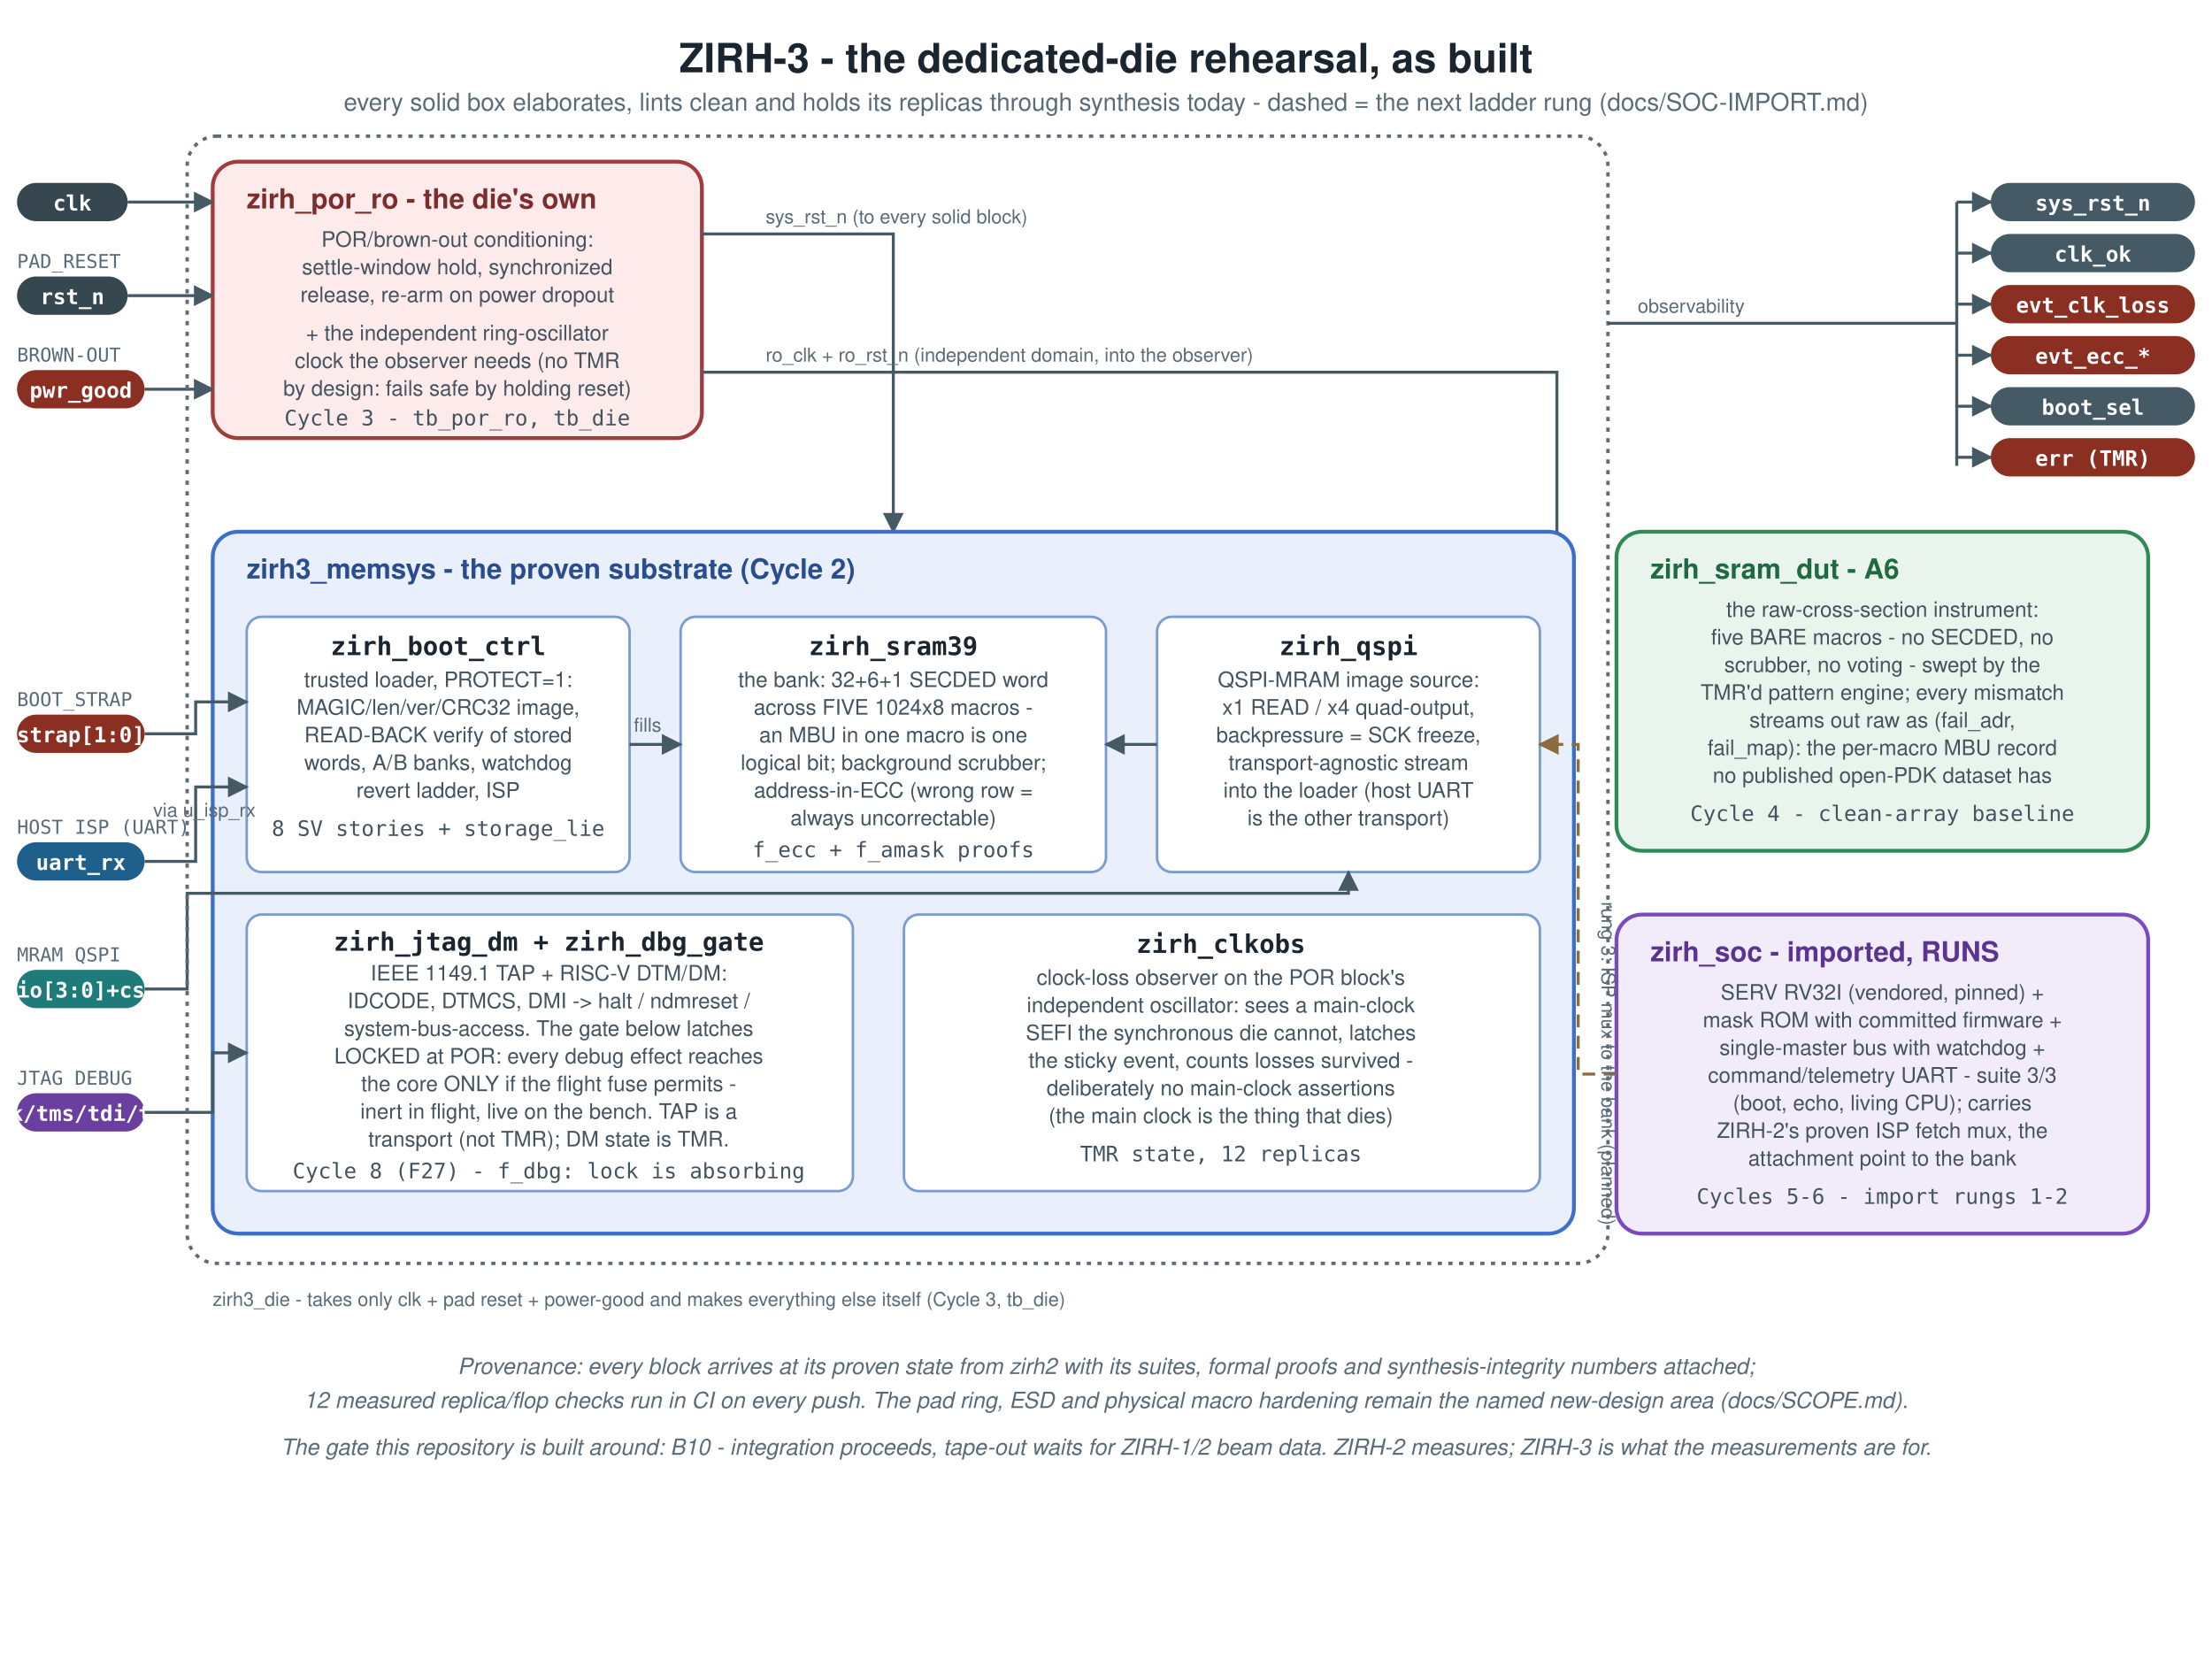
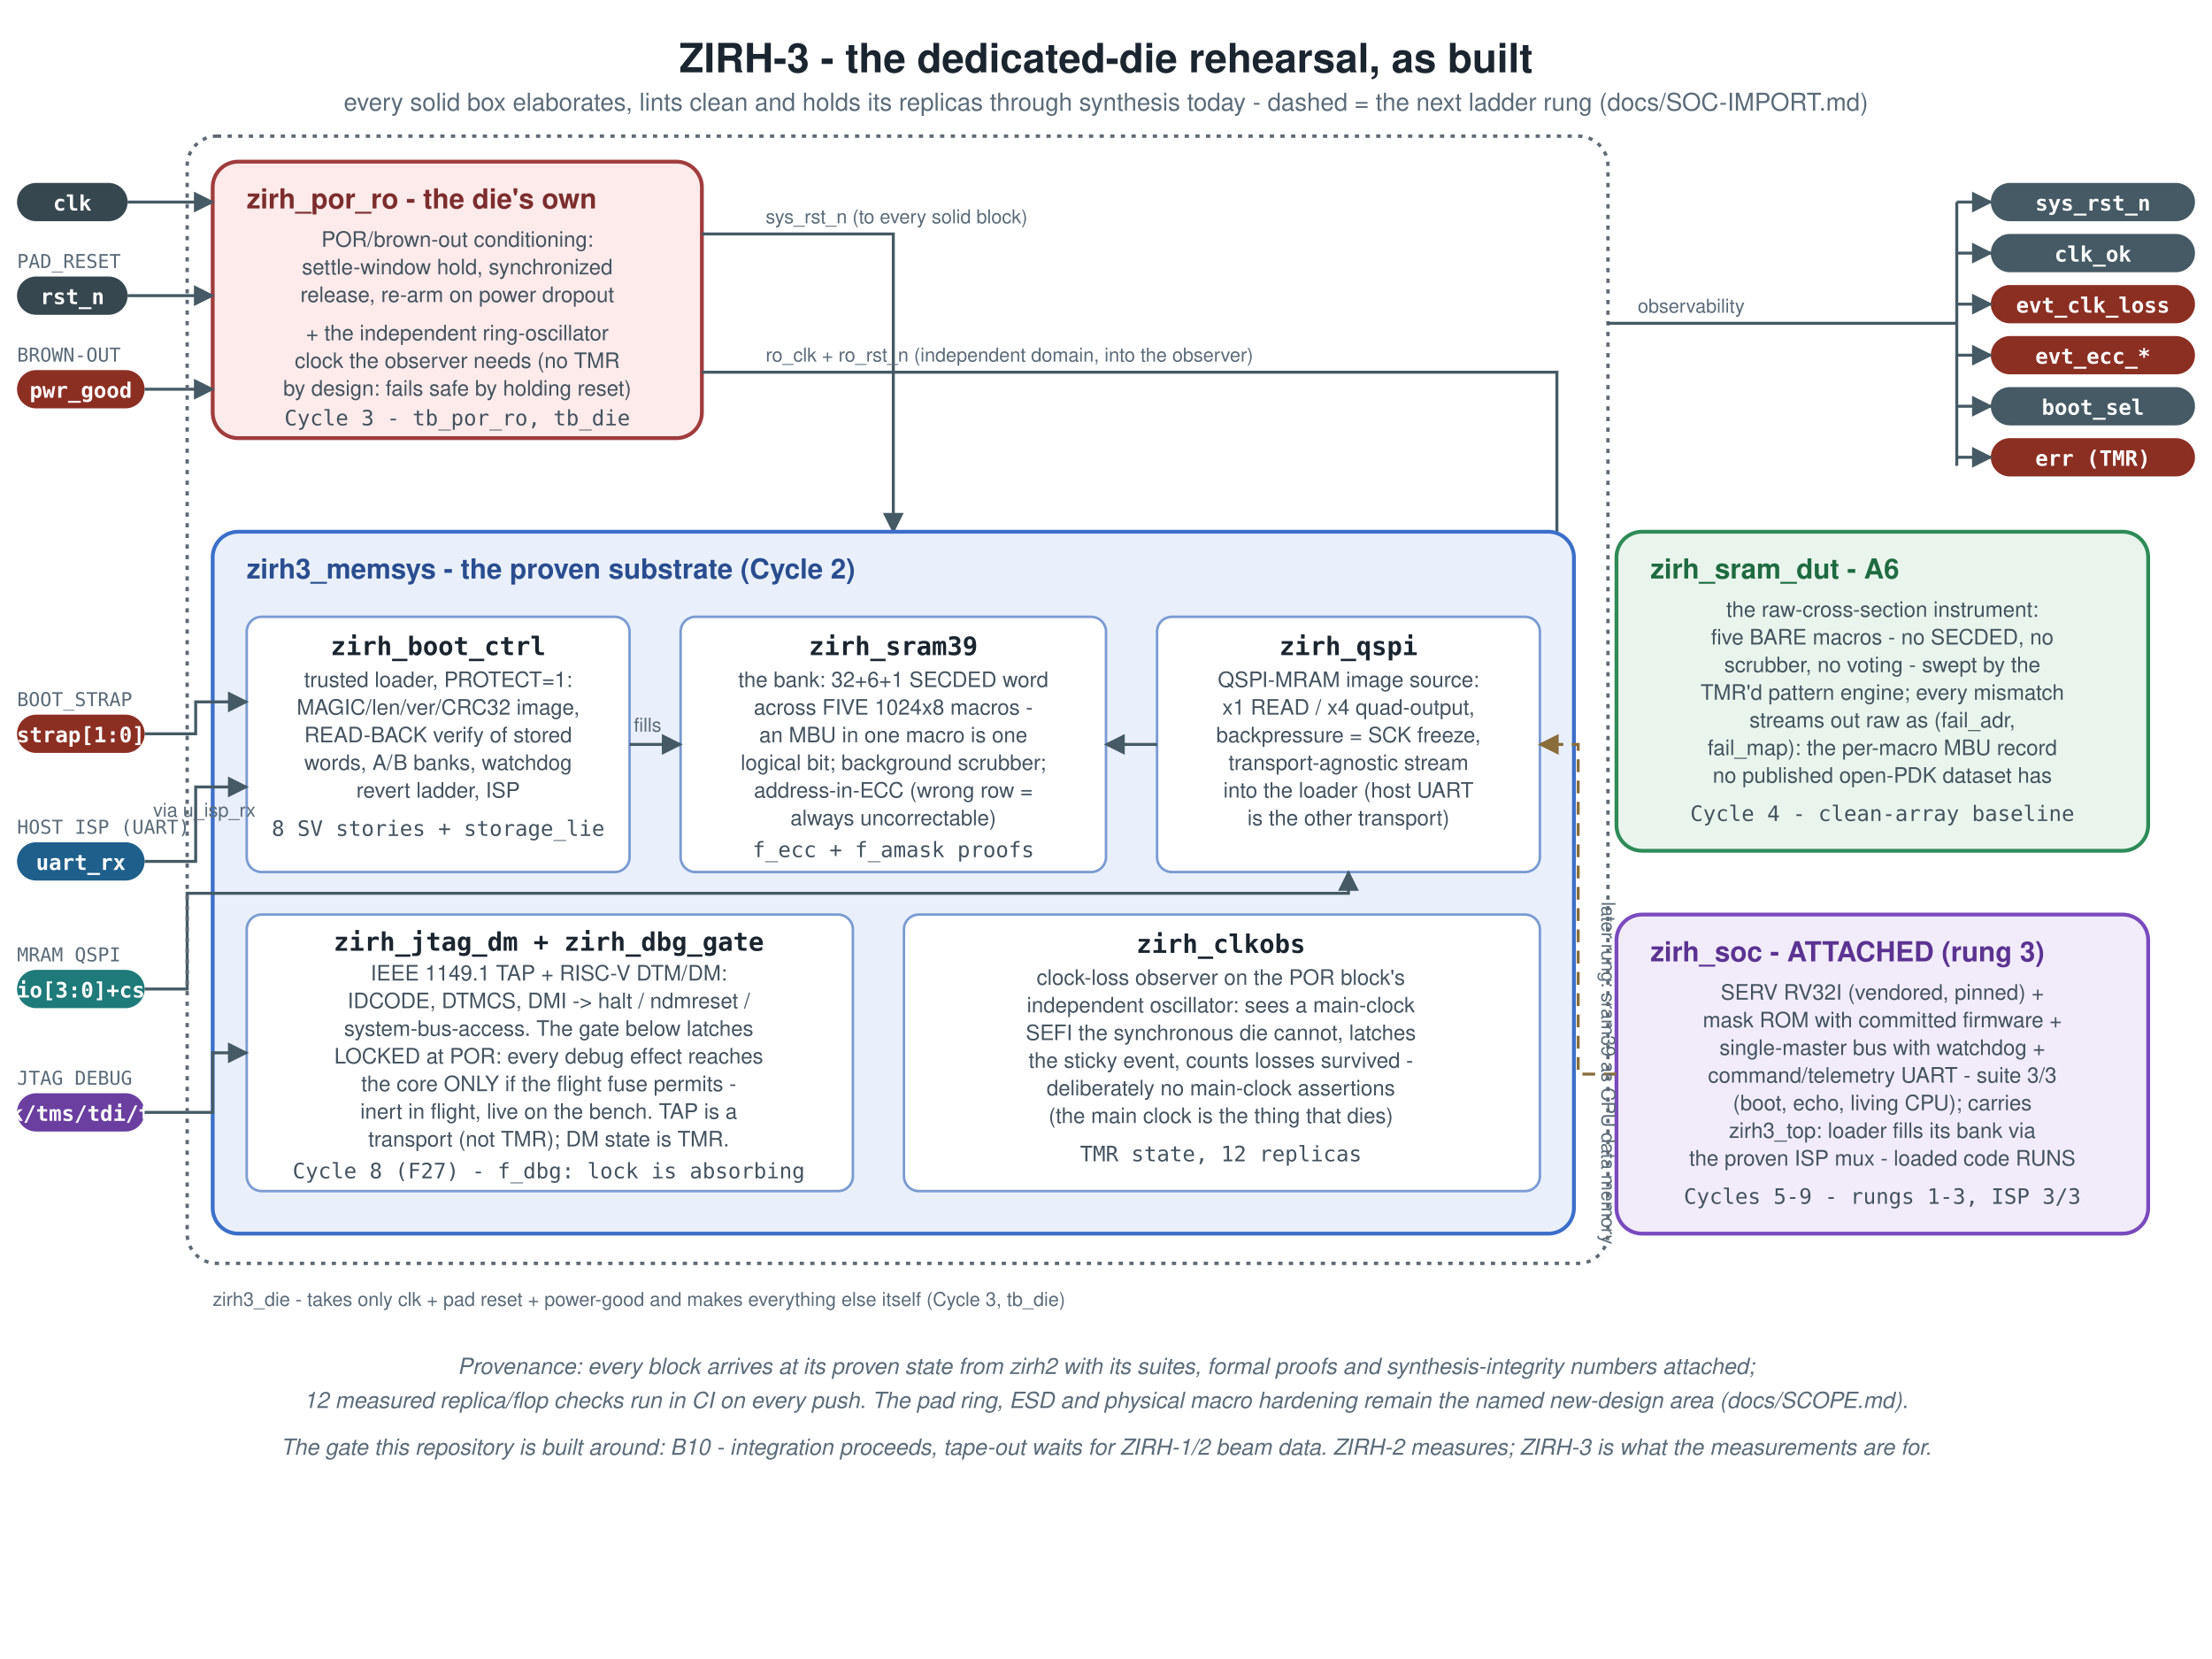
<svg xmlns="http://www.w3.org/2000/svg" viewBox="0 0 1040 780" font-family="-apple-system,'Segoe UI',Helvetica,Arial,sans-serif">
  <defs>
    <marker id="arr" viewBox="0 0 10 10" refX="9" refY="5" markerWidth="7" markerHeight="7" orient="auto-start-reverse">
      <path d="M0 0 L10 5 L0 10 z" fill="#455a64" />
    </marker>
    <marker id="arrP" viewBox="0 0 10 10" refX="9" refY="5" markerWidth="7" markerHeight="7" orient="auto-start-reverse">
      <path d="M0 0 L10 5 L0 10 z" fill="#8a6d3b" />
    </marker>
  </defs>
  <style>
    .title   { font-size: 19px; font-weight: 700; fill: #1a252f; }
    .sub     { font-size: 11.5px; fill: #5a6b78; }
    .gtitle  { font-size: 13px; font-weight: 700; }
    .btitle  { font-size: 12px; font-weight: 600; fill: #1a252f; }
    .btext   { font-size: 10px; fill: #43535f; }
    .mono    { font-family: 'SFMono-Regular',Consolas,Menlo,monospace; }
    .pin     { font-size: 10px; font-weight: 600; fill: #ffffff; }
    .pinlbl  { font-size: 9px; fill: #5a6b78; }
    .wire    { stroke: #455a64; stroke-width: 1.4; fill: none; }
    .pwire   { stroke: #8a6d3b; stroke-width: 1.4; fill: none; stroke-dasharray: 6 4; }
    .note    { font-size: 10.5px; fill: #5a6b78; font-style: italic; }
  </style>
  <rect x="0" y="0" width="1040" height="780" fill="#ffffff" />
  <text x="520" y="34" text-anchor="middle" class="title">ZIRH-3 - the dedicated-die rehearsal, as built</text>
  <text x="520" y="52" text-anchor="middle" class="sub">every solid box elaborates, lints clean and holds its replicas through synthesis today - dashed = the next ladder rung (docs/SOC-IMPORT.md)</text>
  <g class="mono">
    <rect x="8" y="86" width="52" height="18" rx="9" fill="#37474f" />
    <text x="34" y="99" text-anchor="middle" class="pin">clk</text>
    <text x="8" y="126" class="pinlbl">PAD_RESET</text>
    <rect x="8" y="130" width="52" height="18" rx="9" fill="#37474f" />
    <text x="34" y="143" text-anchor="middle" class="pin">rst_n</text>
    <text x="8" y="170" class="pinlbl">BROWN-OUT</text>
    <rect x="8" y="174" width="60" height="18" rx="9" fill="#8c2f23" />
    <text x="38" y="187" text-anchor="middle" class="pin">pwr_good</text>
    <text x="8" y="332" class="pinlbl">BOOT_STRAP</text>
    <rect x="8" y="336" width="60" height="18" rx="9" fill="#8c2f23" />
    <text x="38" y="349" text-anchor="middle" class="pin">strap[1:0]</text>
    <text x="8" y="392" class="pinlbl">HOST ISP (UART)</text>
    <rect x="8" y="396" width="60" height="18" rx="9" fill="#1f5f8b" />
    <text x="38" y="409" text-anchor="middle" class="pin">uart_rx</text>
    <text x="8" y="452" class="pinlbl">MRAM QSPI</text>
    <rect x="8" y="456" width="60" height="18" rx="9" fill="#1f7a7a" />
    <text x="38" y="469" text-anchor="middle" class="pin">io[3:0]+cs</text>
    <text x="8" y="510" class="pinlbl">JTAG DEBUG</text>
    <rect x="8" y="514" width="60" height="18" rx="9" fill="#6a3fa0" />
    <text x="38" y="527" text-anchor="middle" class="pin">tck/tms/tdi/tdo</text>
  </g>
  <rect x="100" y="76" width="230" height="130" rx="12" fill="#fdeaea" stroke="#a03c3c" stroke-width="1.8" />
  <text x="116" y="98" class="gtitle" fill="#7c2d2d">zirh_por_ro - the die's own</text>
  <text x="215" y="116" text-anchor="middle" class="btext">POR/brown-out conditioning:</text>
  <text x="215" y="129" text-anchor="middle" class="btext">settle-window hold, synchronized</text>
  <text x="215" y="142" text-anchor="middle" class="btext">release, re-arm on power dropout</text>
  <text x="215" y="160" text-anchor="middle" class="btext">+ the independent ring-oscillator</text>
  <text x="215" y="173" text-anchor="middle" class="btext">clock the observer needs (no TMR</text>
  <text x="215" y="186" text-anchor="middle" class="btext">by design: fails safe by holding reset)</text>
  <text x="215" y="200" text-anchor="middle" class="btext mono">Cycle 3 - tb_por_ro, tb_die</text>
  <path d="M60 95 L100 95" class="wire" marker-end="url(#arr)" />
  <path d="M60 139 L100 139" class="wire" marker-end="url(#arr)" />
  <path d="M68 183 L100 183" class="wire" marker-end="url(#arr)" />
  <path d="M330 110 L420 110 L420 250" class="wire" marker-end="url(#arr)" />
  <text x="360" y="105" class="pinlbl">sys_rst_n (to every solid block)</text>
  <path d="M330 175 L732 175 L732 418 L640 418 L640 430" class="wire" marker-end="url(#arr)" />
  <text x="360" y="170" class="pinlbl">ro_clk + ro_rst_n (independent domain, into the observer)</text>
  <rect x="100" y="250" width="640" height="330" rx="12" fill="#e9f0fb" stroke="#3b6fc9" stroke-width="1.8" />
  <text x="116" y="272" class="gtitle" fill="#2a4d8f">zirh3_memsys - the proven substrate (Cycle 2)</text>
  <rect x="116" y="290" width="180" height="120" rx="7" fill="#ffffff" stroke="#7b9bd2" stroke-width="1.2" />
  <text x="206" y="308" text-anchor="middle" class="btitle mono">zirh_boot_ctrl</text>
  <text x="206" y="323" text-anchor="middle" class="btext">trusted loader, PROTECT=1:</text>
  <text x="206" y="336" text-anchor="middle" class="btext">MAGIC/len/ver/CRC32 image,</text>
  <text x="206" y="349" text-anchor="middle" class="btext">READ-BACK verify of stored</text>
  <text x="206" y="362" text-anchor="middle" class="btext">words, A/B banks, watchdog</text>
  <text x="206" y="375" text-anchor="middle" class="btext">revert ladder, ISP</text>
  <text x="206" y="393" text-anchor="middle" class="btext mono">8 SV stories + storage_lie</text>
  <rect x="320" y="290" width="200" height="120" rx="7" fill="#ffffff" stroke="#7b9bd2" stroke-width="1.2" />
  <text x="420" y="308" text-anchor="middle" class="btitle mono">zirh_sram39</text>
  <text x="420" y="323" text-anchor="middle" class="btext">the bank: 32+6+1 SECDED word</text>
  <text x="420" y="336" text-anchor="middle" class="btext">across FIVE 1024x8 macros -</text>
  <text x="420" y="349" text-anchor="middle" class="btext">an MBU in one macro is one</text>
  <text x="420" y="362" text-anchor="middle" class="btext">logical bit; background scrubber;</text>
  <text x="420" y="375" text-anchor="middle" class="btext">address-in-ECC (wrong row =</text>
  <text x="420" y="388" text-anchor="middle" class="btext">always uncorrectable)</text>
  <text x="420" y="403" text-anchor="middle" class="btext mono">f_ecc + f_amask proofs</text>
  <rect x="544" y="290" width="180" height="120" rx="7" fill="#ffffff" stroke="#7b9bd2" stroke-width="1.2" />
  <text x="634" y="308" text-anchor="middle" class="btitle mono">zirh_qspi</text>
  <text x="634" y="323" text-anchor="middle" class="btext">QSPI-MRAM image source:</text>
  <text x="634" y="336" text-anchor="middle" class="btext">x1 READ / x4 quad-output,</text>
  <text x="634" y="349" text-anchor="middle" class="btext">backpressure = SCK freeze,</text>
  <text x="634" y="362" text-anchor="middle" class="btext">transport-agnostic stream</text>
  <text x="634" y="375" text-anchor="middle" class="btext">into the loader (host UART</text>
  <text x="634" y="388" text-anchor="middle" class="btext">is the other transport)</text>
  <rect x="116" y="430" width="285" height="130" rx="7" fill="#ffffff" stroke="#7b9bd2" stroke-width="1.2" />
  <text x="258" y="447" text-anchor="middle" class="btitle mono">zirh_jtag_dm + zirh_dbg_gate</text>
  <text x="258" y="461" text-anchor="middle" class="btext">IEEE 1149.1 TAP + RISC-V DTM/DM:</text>
  <text x="258" y="474" text-anchor="middle" class="btext">IDCODE, DTMCS, DMI -&gt; halt / ndmreset /</text>
  <text x="258" y="487" text-anchor="middle" class="btext">system-bus-access. The gate below latches</text>
  <text x="258" y="500" text-anchor="middle" class="btext">LOCKED at POR: every debug effect reaches</text>
  <text x="258" y="513" text-anchor="middle" class="btext">the core ONLY if the flight fuse permits -</text>
  <text x="258" y="526" text-anchor="middle" class="btext">inert in flight, live on the bench. TAP is a</text>
  <text x="258" y="539" text-anchor="middle" class="btext">transport (not TMR); DM state is TMR.</text>
  <text x="258" y="554" text-anchor="middle" class="btext mono">Cycle 8 (F27) - f_dbg: lock is absorbing</text>
  <rect x="425" y="430" width="299" height="130" rx="7" fill="#ffffff" stroke="#7b9bd2" stroke-width="1.2" />
  <text x="574" y="448" text-anchor="middle" class="btitle mono">zirh_clkobs</text>
  <text x="574" y="463" text-anchor="middle" class="btext">clock-loss observer on the POR block's</text>
  <text x="574" y="476" text-anchor="middle" class="btext">independent oscillator: sees a main-clock</text>
  <text x="574" y="489" text-anchor="middle" class="btext">SEFI the synchronous die cannot, latches</text>
  <text x="574" y="502" text-anchor="middle" class="btext">the sticky event, counts losses survived -</text>
  <text x="574" y="515" text-anchor="middle" class="btext">deliberately no main-clock assertions</text>
  <text x="574" y="528" text-anchor="middle" class="btext">(the main clock is the thing that dies)</text>
  <text x="574" y="546" text-anchor="middle" class="btext mono">TMR state, 12 replicas</text>
  <path d="M296 350 L320 350" class="wire" marker-end="url(#arr)" />
  <text x="298" y="344" class="pinlbl">fills</text>
  <path d="M544 350 L520 350" class="wire" marker-end="url(#arr)" />
  <path d="M68 345 L92 345 L92 330 L116 330" class="wire" marker-end="url(#arr)" />
  <path d="M68 405 L92 405 L92 370 L116 370" class="wire" marker-end="url(#arr)" />
  <text x="72" y="384" class="pinlbl">via u_isp_rx</text>
  <path d="M68 523 L100 523 L100 495 L116 495" class="wire" marker-end="url(#arr)" />
  <path d="M68 465 L88 465 L88 420 L634 420 L634 410" class="wire" marker-end="url(#arr)" />
  <rect x="760" y="250" width="250" height="150" rx="12" fill="#e9f5ec" stroke="#2e8b57" stroke-width="1.8" />
  <text x="776" y="272" class="gtitle" fill="#1f6b41">zirh_sram_dut - A6</text>
  <text x="885" y="290" text-anchor="middle" class="btext">the raw-cross-section instrument:</text>
  <text x="885" y="303" text-anchor="middle" class="btext">five BARE macros - no SECDED, no</text>
  <text x="885" y="316" text-anchor="middle" class="btext">scrubber, no voting - swept by the</text>
  <text x="885" y="329" text-anchor="middle" class="btext">TMR'd pattern engine; every mismatch</text>
  <text x="885" y="342" text-anchor="middle" class="btext">streams out raw as (fail_adr,</text>
  <text x="885" y="355" text-anchor="middle" class="btext">fail_map): the per-macro MBU record</text>
  <text x="885" y="368" text-anchor="middle" class="btext">no published open-PDK dataset has</text>
  <text x="885" y="386" text-anchor="middle" class="btext mono">Cycle 4 - clean-array baseline</text>
  <rect x="760" y="430" width="250" height="150" rx="12" fill="#f2ecfa" stroke="#7a4bbf" stroke-width="1.8" />
-   <text x="776" y="452" class="gtitle" fill="#5b3391">zirh_soc - imported, RUNS</text>
+   <text x="776" y="452" class="gtitle" fill="#5b3391">zirh_soc - ATTACHED (rung 3)</text>
  <text x="885" y="470" text-anchor="middle" class="btext">SERV RV32I (vendored, pinned) +</text>
  <text x="885" y="483" text-anchor="middle" class="btext">mask ROM with committed firmware +</text>
  <text x="885" y="496" text-anchor="middle" class="btext">single-master bus with watchdog +</text>
  <text x="885" y="509" text-anchor="middle" class="btext">command/telemetry UART - suite 3/3</text>
  <text x="885" y="522" text-anchor="middle" class="btext">(boot, echo, living CPU); carries</text>
-   <text x="885" y="535" text-anchor="middle" class="btext">ZIRH-2's proven ISP fetch mux, the</text>
-   <text x="885" y="548" text-anchor="middle" class="btext">attachment point to the bank</text>
-   <text x="885" y="566" text-anchor="middle" class="btext mono">Cycles 5-6 - import rungs 1-2</text>
+   <text x="885" y="535" text-anchor="middle" class="btext">zirh3_top: loader fills its bank via</text>
+   <text x="885" y="548" text-anchor="middle" class="btext">the proven ISP mux - loaded code RUNS</text>
+   <text x="885" y="566" text-anchor="middle" class="btext mono">Cycles 5-9 - rungs 1-3, ISP 3/3</text>
  <path d="M760 505 L742 505 L742 350 L724 350" class="pwire" marker-end="url(#arrP)" />
-   <text x="753" y="424" class="pinlbl" fill="#8a6d3b" transform="rotate(90 753 424)">rung 3: ISP mux to the bank (planned)</text>
+   <text x="753" y="424" class="pinlbl" fill="#8a6d3b" transform="rotate(90 753 424)">later rung: sram39 as CPU data memory</text>
  <rect x="88" y="64" width="668" height="530" rx="14" fill="none" stroke="#5f6b76" stroke-width="1.6" stroke-dasharray="2 3" />
  <text x="100" y="614" class="pinlbl">zirh3_die - takes only clk + pad reset + power-good and makes everything else itself (Cycle 3, tb_die)</text>
  <g class="mono">
    <rect x="936" y="86" width="96" height="18" rx="9" fill="#455a64" />
    <text x="984" y="99" text-anchor="middle" class="pin">sys_rst_n</text>
    <rect x="936" y="110" width="96" height="18" rx="9" fill="#455a64" />
    <text x="984" y="123" text-anchor="middle" class="pin">clk_ok</text>
    <rect x="936" y="134" width="96" height="18" rx="9" fill="#8c2f23" />
    <text x="984" y="147" text-anchor="middle" class="pin">evt_clk_loss</text>
    <rect x="936" y="158" width="96" height="18" rx="9" fill="#8c2f23" />
    <text x="984" y="171" text-anchor="middle" class="pin">evt_ecc_*</text>
    <rect x="936" y="182" width="96" height="18" rx="9" fill="#455a64" />
    <text x="984" y="195" text-anchor="middle" class="pin">boot_sel</text>
    <rect x="936" y="206" width="96" height="18" rx="9" fill="#8c2f23" />
    <text x="984" y="219" text-anchor="middle" class="pin">err (TMR)</text>
  </g>
  <path d="M756 152 L920 152" class="wire" />
  <path d="M920 95 L920 219" class="wire" />
  <path d="M920 95 L936 95" class="wire" marker-end="url(#arr)" />
  <path d="M920 119 L936 119" class="wire" marker-end="url(#arr)" />
  <path d="M920 143 L936 143" class="wire" marker-end="url(#arr)" />
  <path d="M920 167 L936 167" class="wire" marker-end="url(#arr)" />
  <path d="M920 191 L936 191" class="wire" marker-end="url(#arr)" />
  <path d="M920 215 L936 215" class="wire" marker-end="url(#arr)" />
  <text x="770" y="147" class="pinlbl">observability</text>
  <text x="520" y="646" text-anchor="middle" class="note">Provenance: every block arrives at its proven state from zirh2 with its suites, formal proofs and synthesis-integrity numbers attached;</text>
  <text x="520" y="662" text-anchor="middle" class="note">12 measured replica/flop checks run in CI on every push. The pad ring, ESD and physical macro hardening remain the named new-design area (docs/SCOPE.md).</text>
  <text x="520" y="684" text-anchor="middle" class="note">The gate this repository is built around: B10 - integration proceeds, tape-out waits for ZIRH-1/2 beam data. ZIRH-2 measures; ZIRH-3 is what the measurements are for.</text>
</svg>
